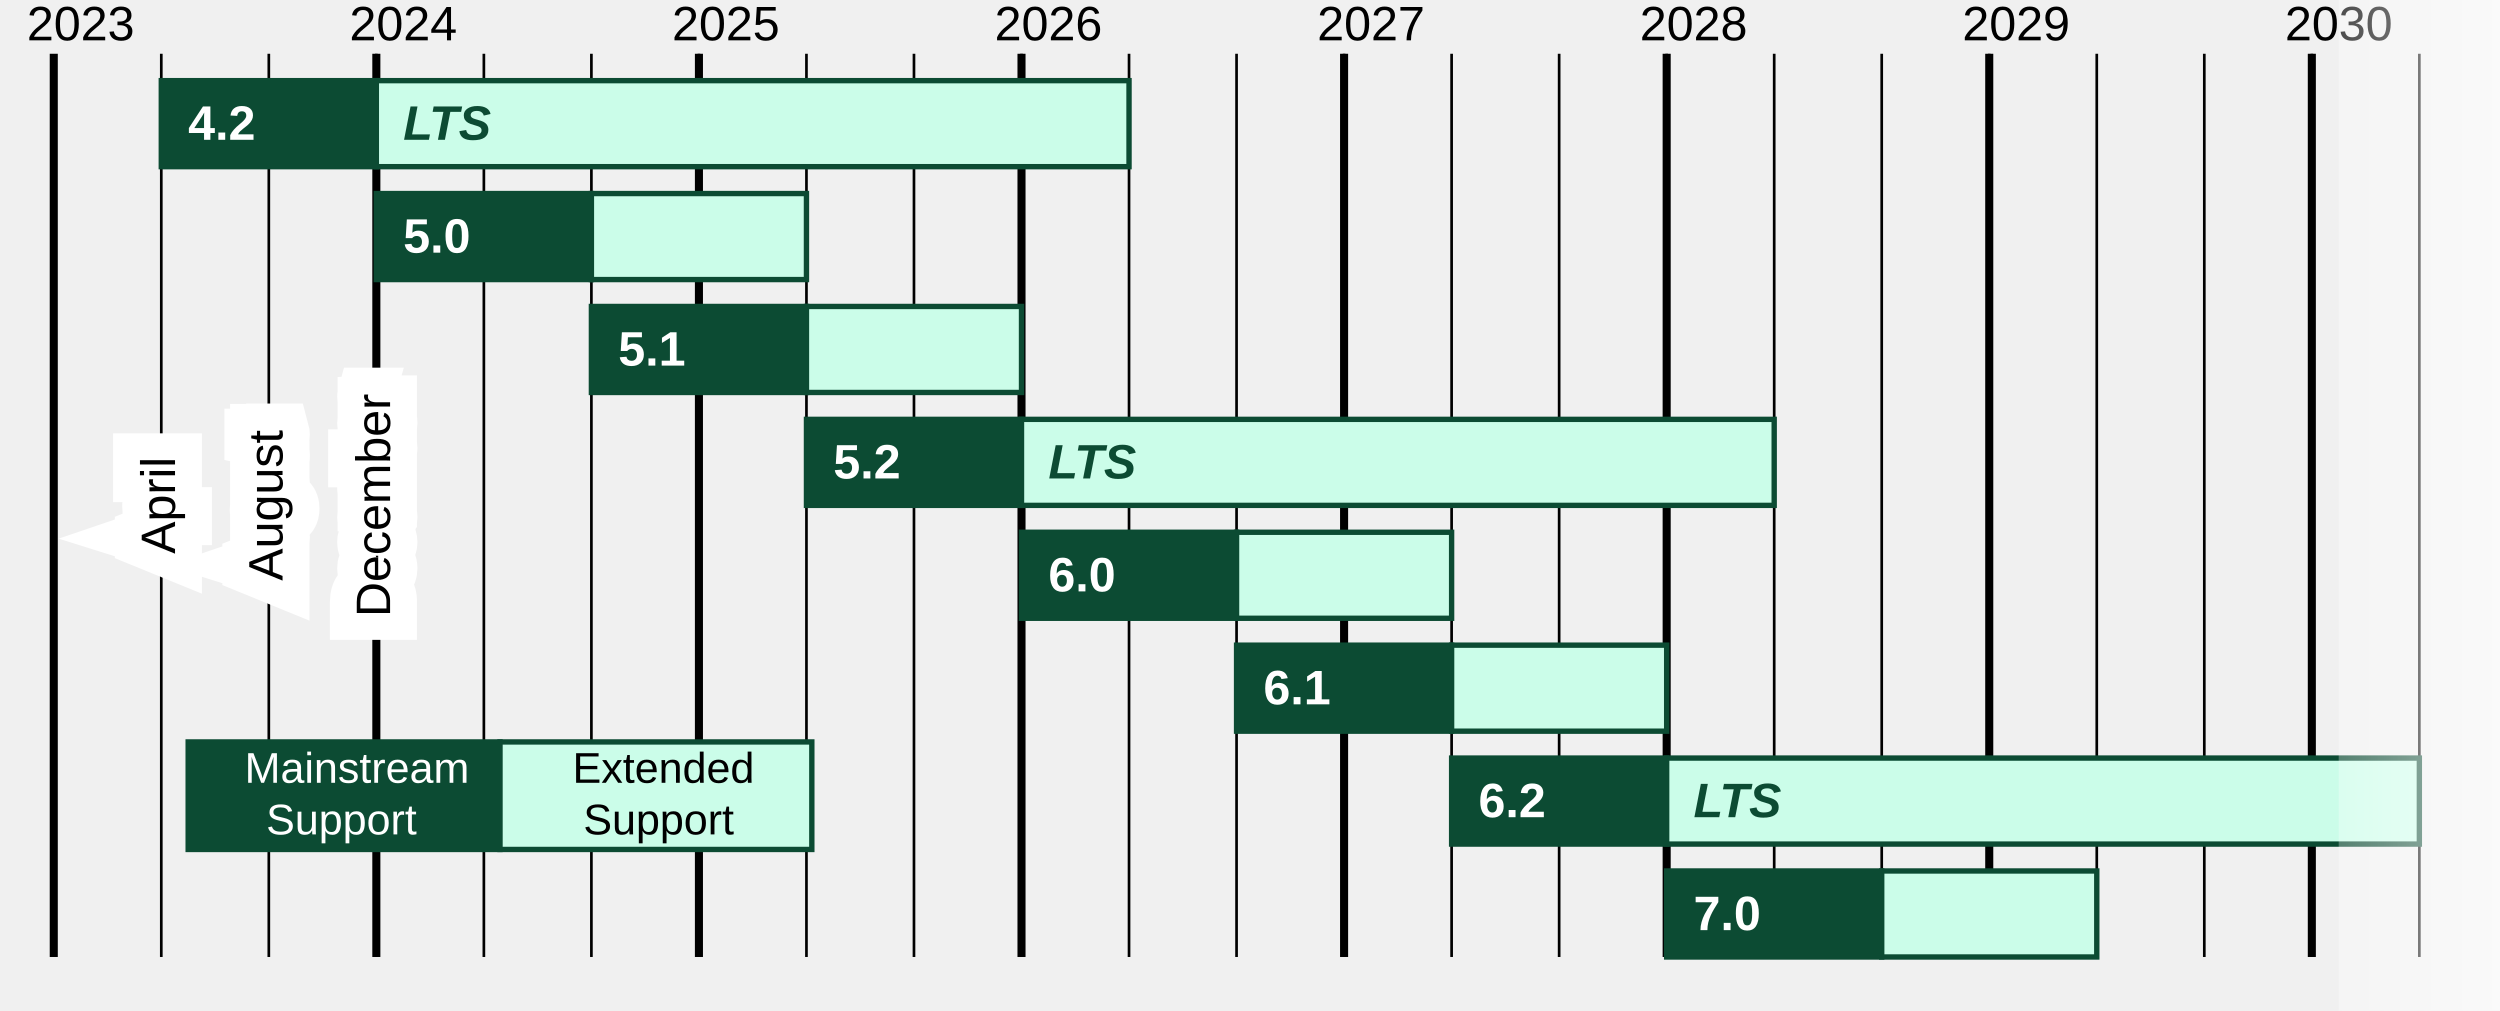
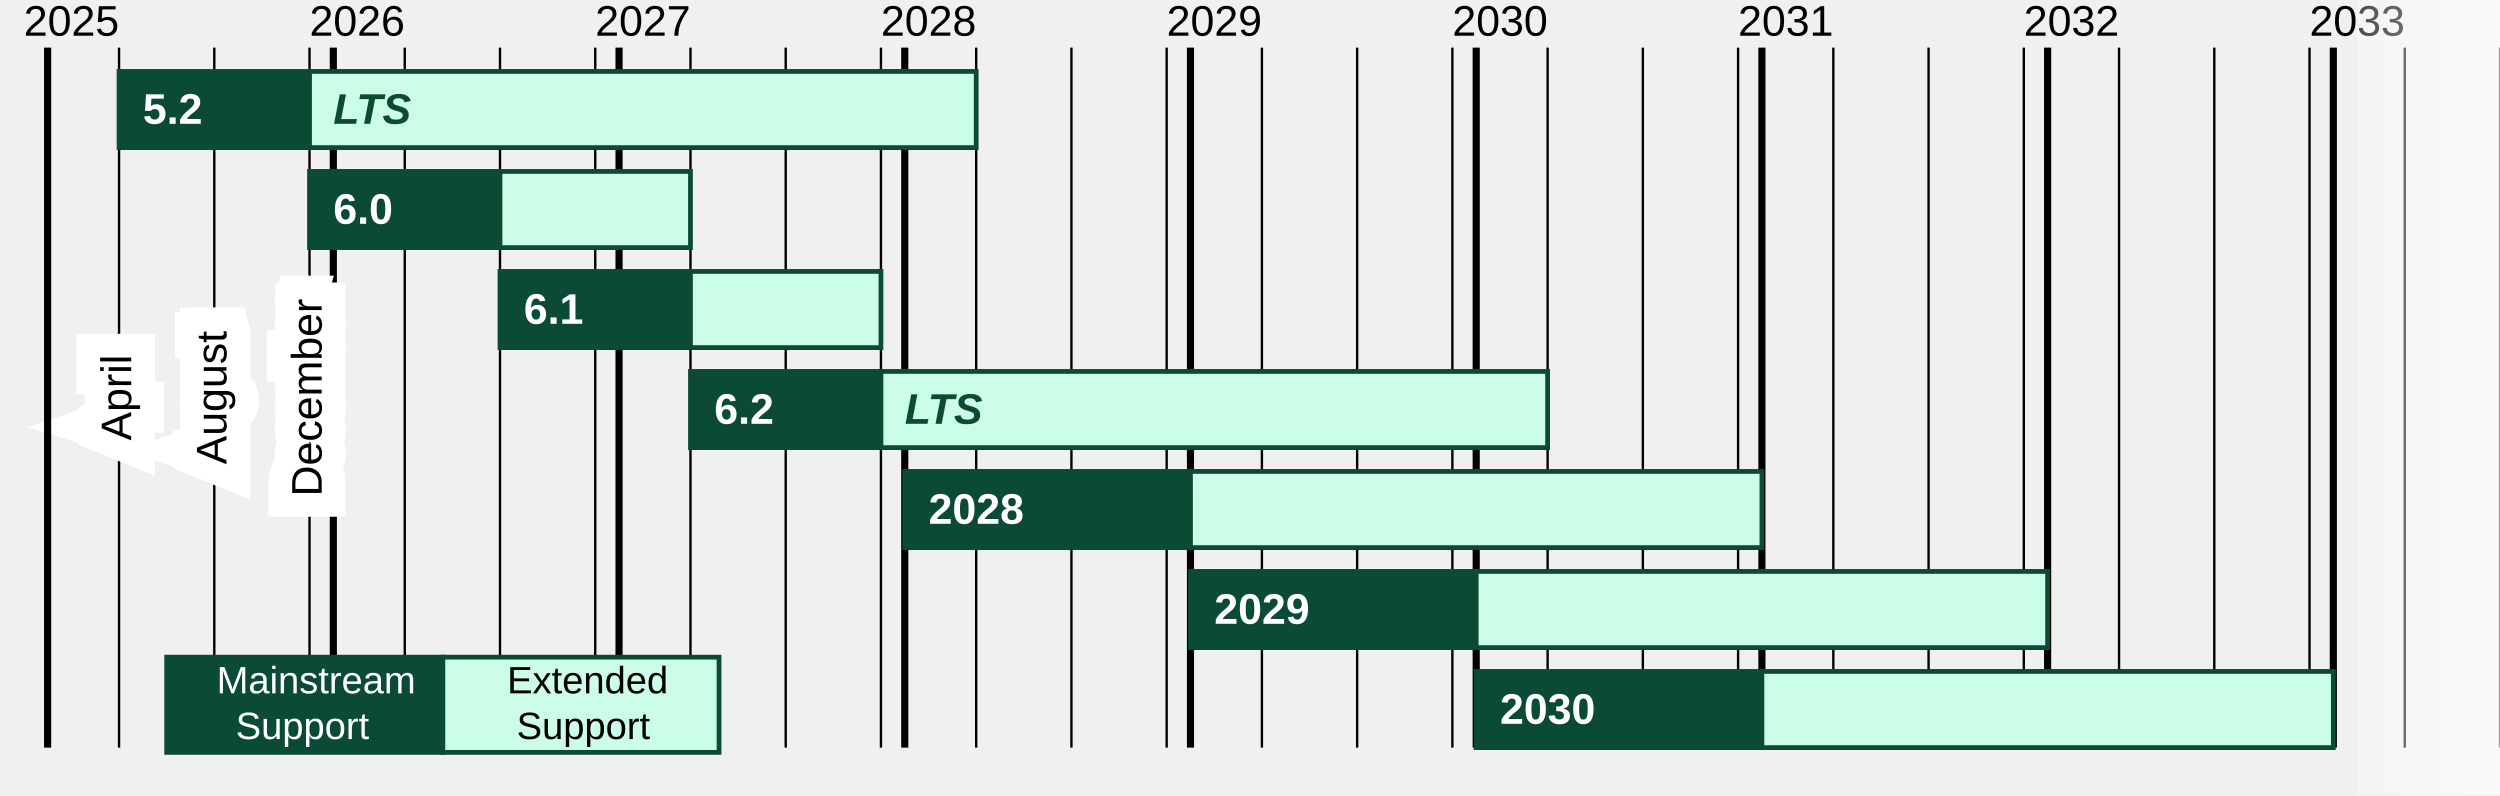
- <svg xmlns="http://www.w3.org/2000/svg" width="930" height="376" version="1.1" profile="tiny">
+ <svg xmlns="http://www.w3.org/2000/svg" width="1050" height="334" version="1.1" profile="tiny">
  <style>
        .version-text {
            font-family: 'Segoe UI', 'Arial';
            font-size: 18px;
            font-weight: bold;
            fill: #ffffff;
        }
        .lts-text {
            font-family: 'Segoe UI', 'Arial';
            font-size: 18px;
            font-weight: 600;
            font-style: italic;
            fill: #0C4B33;
        }
        .month-text {
            font-family: 'Segoe UI', 'Arial';
            font-size: 18px;
            fill: #000000;
            stroke: #ffffff;
            stroke-width: 20px;
            paint-order: stroke;
            stroke-linecap: butt;
            stroke-linejoin: miter;
        }
        .year-text{
            font-family: 'Segoe UI', 'Arial';
            font-size: 18px;
            fill: #000000;
            margin-bottom: 4px;
        }
        .release-text{
            font-family: 'Segoe UI', 'Arial';
            font-size: 16px;
        }
    </style>
  <defs>
    <linearGradient id="fade-right" x1="0%" y1="0%" x2="100%" y2="0%">
      <stop offset="0.0" stop-color="#ffffff" stop-opacity="0.3" />
      <stop offset="1.0" stop-color="#ffffff" stop-opacity="1.0" />
    </linearGradient>
  </defs>
  <rect width="100%" height="100%" fill="none" />
-   <line x1="980.0" y1="20" x2="980.0" y2="356" stroke="#000000" stroke-width="1" />
-   <line x1="940.0" y1="20" x2="940.0" y2="356" stroke="#000000" stroke-width="1" />
-   <line x1="900.0" y1="20" x2="900.0" y2="356" stroke="#000000" stroke-width="1" />
-   <line x1="860.0" y1="20" x2="860.0" y2="356" stroke="#000000" stroke-width="3" />
+   <line x1="1090.0" y1="20" x2="1090.0" y2="314" stroke="#000000" stroke-width="1" />
+   <line x1="1050.0" y1="20" x2="1050.0" y2="314" stroke="#000000" stroke-width="1" />
+   <line x1="1010.0" y1="20" x2="1010.0" y2="314" stroke="#000000" stroke-width="1" />
+   <line x1="980.0" y1="20" x2="980.0" y2="314" stroke="#000000" stroke-width="3" />
+   <text x="970.0" y="15" class="year-text">
+                 2033
+             </text>
+   <line x1="970.0" y1="20" x2="970.0" y2="314" stroke="#000000" stroke-width="1" />
+   <line x1="930.0" y1="20" x2="930.0" y2="314" stroke="#000000" stroke-width="1" />
+   <line x1="890.0" y1="20" x2="890.0" y2="314" stroke="#000000" stroke-width="1" />
+   <line x1="860.0" y1="20" x2="860.0" y2="314" stroke="#000000" stroke-width="3" />
  <text x="850.0" y="15" class="year-text">
+                 2032
+             </text>
+   <line x1="850.0" y1="20" x2="850.0" y2="314" stroke="#000000" stroke-width="1" />
+   <line x1="810.0" y1="20" x2="810.0" y2="314" stroke="#000000" stroke-width="1" />
+   <line x1="770.0" y1="20" x2="770.0" y2="314" stroke="#000000" stroke-width="1" />
+   <line x1="740.0" y1="20" x2="740.0" y2="314" stroke="#000000" stroke-width="3" />
+   <text x="730.0" y="15" class="year-text">
+                 2031
+             </text>
+   <line x1="730.0" y1="20" x2="730.0" y2="314" stroke="#000000" stroke-width="1" />
+   <line x1="690.0" y1="20" x2="690.0" y2="314" stroke="#000000" stroke-width="1" />
+   <line x1="650.0" y1="20" x2="650.0" y2="314" stroke="#000000" stroke-width="1" />
+   <line x1="620.0" y1="20" x2="620.0" y2="314" stroke="#000000" stroke-width="3" />
+   <text x="610.0" y="15" class="year-text">
                2030
            </text>
-   <line x1="860.0" y1="20" x2="860.0" y2="356" stroke="#000000" stroke-width="1" />
-   <line x1="820.0" y1="20" x2="820.0" y2="356" stroke="#000000" stroke-width="1" />
-   <line x1="780.0" y1="20" x2="780.0" y2="356" stroke="#000000" stroke-width="1" />
-   <line x1="740.0" y1="20" x2="740.0" y2="356" stroke="#000000" stroke-width="3" />
-   <text x="730.0" y="15" class="year-text">
+   <line x1="610.0" y1="20" x2="610.0" y2="314" stroke="#000000" stroke-width="1" />
+   <line x1="570.0" y1="20" x2="570.0" y2="314" stroke="#000000" stroke-width="1" />
+   <line x1="530.0" y1="20" x2="530.0" y2="314" stroke="#000000" stroke-width="1" />
+   <line x1="500.0" y1="20" x2="500.0" y2="314" stroke="#000000" stroke-width="3" />
+   <text x="490.0" y="15" class="year-text">
                2029
            </text>
-   <line x1="740.0" y1="20" x2="740.0" y2="356" stroke="#000000" stroke-width="1" />
-   <line x1="700.0" y1="20" x2="700.0" y2="356" stroke="#000000" stroke-width="1" />
-   <line x1="660.0" y1="20" x2="660.0" y2="356" stroke="#000000" stroke-width="1" />
-   <line x1="620.0" y1="20" x2="620.0" y2="356" stroke="#000000" stroke-width="3" />
-   <text x="610.0" y="15" class="year-text">
+   <line x1="490.0" y1="20" x2="490.0" y2="314" stroke="#000000" stroke-width="1" />
+   <line x1="450.0" y1="20" x2="450.0" y2="314" stroke="#000000" stroke-width="1" />
+   <line x1="410.0" y1="20" x2="410.0" y2="314" stroke="#000000" stroke-width="1" />
+   <line x1="380.0" y1="20" x2="380.0" y2="314" stroke="#000000" stroke-width="3" />
+   <text x="370.0" y="15" class="year-text">
                2028
            </text>
-   <line x1="620.0" y1="20" x2="620.0" y2="356" stroke="#000000" stroke-width="1" />
-   <line x1="580.0" y1="20" x2="580.0" y2="356" stroke="#000000" stroke-width="1" />
-   <line x1="540.0" y1="20" x2="540.0" y2="356" stroke="#000000" stroke-width="1" />
-   <line x1="500.0" y1="20" x2="500.0" y2="356" stroke="#000000" stroke-width="3" />
-   <text x="490.0" y="15" class="year-text">
+   <line x1="370.0" y1="20" x2="370.0" y2="314" stroke="#000000" stroke-width="1" />
+   <line x1="330.0" y1="20" x2="330.0" y2="314" stroke="#000000" stroke-width="1" />
+   <line x1="290.0" y1="20" x2="290.0" y2="314" stroke="#000000" stroke-width="1" />
+   <line x1="260.0" y1="20" x2="260.0" y2="314" stroke="#000000" stroke-width="3" />
+   <text x="250.0" y="15" class="year-text">
                2027
            </text>
-   <line x1="500.0" y1="20" x2="500.0" y2="356" stroke="#000000" stroke-width="1" />
-   <line x1="460.0" y1="20" x2="460.0" y2="356" stroke="#000000" stroke-width="1" />
-   <line x1="420.0" y1="20" x2="420.0" y2="356" stroke="#000000" stroke-width="1" />
-   <line x1="380.0" y1="20" x2="380.0" y2="356" stroke="#000000" stroke-width="3" />
-   <text x="370.0" y="15" class="year-text">
+   <line x1="250.0" y1="20" x2="250.0" y2="314" stroke="#000000" stroke-width="1" />
+   <line x1="210.0" y1="20" x2="210.0" y2="314" stroke="#000000" stroke-width="1" />
+   <line x1="170.0" y1="20" x2="170.0" y2="314" stroke="#000000" stroke-width="1" />
+   <line x1="140.0" y1="20" x2="140.0" y2="314" stroke="#000000" stroke-width="3" />
+   <text x="130.0" y="15" class="year-text">
                2026
            </text>
-   <line x1="380.0" y1="20" x2="380.0" y2="356" stroke="#000000" stroke-width="1" />
-   <line x1="340.0" y1="20" x2="340.0" y2="356" stroke="#000000" stroke-width="1" />
-   <line x1="300.0" y1="20" x2="300.0" y2="356" stroke="#000000" stroke-width="1" />
-   <line x1="260.0" y1="20" x2="260.0" y2="356" stroke="#000000" stroke-width="3" />
-   <text x="250.0" y="15" class="year-text">
+   <line x1="130.0" y1="20" x2="130.0" y2="314" stroke="#000000" stroke-width="1" />
+   <text x="124.0" y="173.0" transform="rotate(-90, 124.0, 167.0)" class="month-text" text-anchor="middle" dominant-baseline="middle">
+                 December
+             </text>
+   <line x1="90.0" y1="20" x2="90.0" y2="314" stroke="#000000" stroke-width="1" />
+   <text x="84.0" y="173.0" transform="rotate(-90, 84.0, 167.0)" class="month-text" text-anchor="middle" dominant-baseline="middle">
+                 August
+             </text>
+   <line x1="50.0" y1="20" x2="50.0" y2="314" stroke="#000000" stroke-width="1" />
+   <text x="44.0" y="173.0" transform="rotate(-90, 44.0, 167.0)" class="month-text" text-anchor="middle" dominant-baseline="middle">
+                 April
+             </text>
+   <line x1="20.0" y1="20" x2="20.0" y2="314" stroke="#000000" stroke-width="3" />
+   <text x="10.0" y="15" class="year-text">
                2025
            </text>
-   <line x1="260.0" y1="20" x2="260.0" y2="356" stroke="#000000" stroke-width="1" />
-   <line x1="220.0" y1="20" x2="220.0" y2="356" stroke="#000000" stroke-width="1" />
-   <line x1="180.0" y1="20" x2="180.0" y2="356" stroke="#000000" stroke-width="1" />
-   <line x1="140.0" y1="20" x2="140.0" y2="356" stroke="#000000" stroke-width="3" />
-   <text x="130.0" y="15" class="year-text">
-                 2024
-             </text>
-   <line x1="140.0" y1="20" x2="140.0" y2="356" stroke="#000000" stroke-width="1" />
-   <text x="134.0" y="194.0" transform="rotate(-90, 134.0, 188.0)" class="month-text" text-anchor="middle" dominant-baseline="middle">
-                 December
-             </text>
-   <line x1="100.0" y1="20" x2="100.0" y2="356" stroke="#000000" stroke-width="1" />
-   <text x="94.0" y="194.0" transform="rotate(-90, 94.0, 188.0)" class="month-text" text-anchor="middle" dominant-baseline="middle">
-                 August
-             </text>
-   <line x1="60.0" y1="20" x2="60.0" y2="356" stroke="#000000" stroke-width="1" />
-   <text x="54.0" y="194.0" transform="rotate(-90, 54.0, 188.0)" class="month-text" text-anchor="middle" dominant-baseline="middle">
-                 April
-             </text>
-   <line x1="20.0" y1="20" x2="20.0" y2="356" stroke="#000000" stroke-width="3" />
-   <text x="10.0" y="15" class="year-text">
-                 2023
-             </text>
-   <rect x="60.0" y="30" width="80.0" height="32" fill="#0C4B33" stroke="#0C4B33" stroke-width="2" />
-   <rect x="140.0" y="30" width="280.0" height="32" fill="#CBFDE9" stroke="#0C4B33" stroke-width="2" />
-   <text x="70.0" y="52.0" class="version-text">
-             4.2
+   <rect x="50.0" y="30" width="80.0" height="32" fill="#0C4B33" stroke="#0C4B33" stroke-width="2" />
+   <rect x="130.0" y="30" width="280.0" height="32" fill="#CBFDE9" stroke="#0C4B33" stroke-width="2" />
+   <text x="60.0" y="52.0" class="version-text">
+             5.2
        </text>
-   <text x="150.0" y="52.0" class="lts-text">
+   <text x="140.0" y="52.0" class="lts-text">
                LTS
            </text>
-   <rect x="140.0" y="72" width="80.0" height="32" fill="#0C4B33" stroke="#0C4B33" stroke-width="2" />
-   <rect x="220.0" y="72" width="80.0" height="32" fill="#CBFDE9" stroke="#0C4B33" stroke-width="2" />
-   <text x="150.0" y="94.0" class="version-text">
-             5.0
+   <rect x="130.0" y="72" width="80.0" height="32" fill="#0C4B33" stroke="#0C4B33" stroke-width="2" />
+   <rect x="210.0" y="72" width="80.0" height="32" fill="#CBFDE9" stroke="#0C4B33" stroke-width="2" />
+   <text x="140.0" y="94.0" class="version-text">
+             6.0
        </text>
-   <rect x="220.0" y="114" width="80.0" height="32" fill="#0C4B33" stroke="#0C4B33" stroke-width="2" />
-   <rect x="300.0" y="114" width="80.0" height="32" fill="#CBFDE9" stroke="#0C4B33" stroke-width="2" />
-   <text x="230.0" y="136.0" class="version-text">
-             5.1
+   <rect x="210.0" y="114" width="80.0" height="32" fill="#0C4B33" stroke="#0C4B33" stroke-width="2" />
+   <rect x="290.0" y="114" width="80.0" height="32" fill="#CBFDE9" stroke="#0C4B33" stroke-width="2" />
+   <text x="220.0" y="136.0" class="version-text">
+             6.1
        </text>
-   <rect x="300.0" y="156" width="80.0" height="32" fill="#0C4B33" stroke="#0C4B33" stroke-width="2" />
-   <rect x="380.0" y="156" width="280.0" height="32" fill="#CBFDE9" stroke="#0C4B33" stroke-width="2" />
-   <text x="310.0" y="178.0" class="version-text">
-             5.2
+   <rect x="290.0" y="156" width="80.0" height="32" fill="#0C4B33" stroke="#0C4B33" stroke-width="2" />
+   <rect x="370.0" y="156" width="280.0" height="32" fill="#CBFDE9" stroke="#0C4B33" stroke-width="2" />
+   <text x="300.0" y="178.0" class="version-text">
+             6.2
        </text>
-   <text x="390.0" y="178.0" class="lts-text">
+   <text x="380.0" y="178.0" class="lts-text">
                LTS
            </text>
-   <rect x="380.0" y="198" width="80.0" height="32" fill="#0C4B33" stroke="#0C4B33" stroke-width="2" />
-   <rect x="460.0" y="198" width="80.0" height="32" fill="#CBFDE9" stroke="#0C4B33" stroke-width="2" />
+   <rect x="380.0" y="198" width="120.0" height="32" fill="#0C4B33" stroke="#0C4B33" stroke-width="2" />
+   <rect x="500.0" y="198" width="240.0" height="32" fill="#CBFDE9" stroke="#0C4B33" stroke-width="2" />
  <text x="390.0" y="220.0" class="version-text">
-             6.0
+             2028
        </text>
-   <rect x="460.0" y="240" width="80.0" height="32" fill="#0C4B33" stroke="#0C4B33" stroke-width="2" />
-   <rect x="540.0" y="240" width="80.0" height="32" fill="#CBFDE9" stroke="#0C4B33" stroke-width="2" />
-   <text x="470.0" y="262.0" class="version-text">
-             6.1
+   <rect x="500.0" y="240" width="120.0" height="32" fill="#0C4B33" stroke="#0C4B33" stroke-width="2" />
+   <rect x="620.0" y="240" width="240.0" height="32" fill="#CBFDE9" stroke="#0C4B33" stroke-width="2" />
+   <text x="510.0" y="262.0" class="version-text">
+             2029
        </text>
-   <rect x="540.0" y="282" width="80.0" height="32" fill="#0C4B33" stroke="#0C4B33" stroke-width="2" />
-   <rect x="620.0" y="282" width="280.0" height="32" fill="#CBFDE9" stroke="#0C4B33" stroke-width="2" />
-   <text x="550.0" y="304.0" class="version-text">
-             6.2
-         </text>
-   <text x="630.0" y="304.0" class="lts-text">
-                 LTS
-             </text>
-   <rect x="620.0" y="324" width="80.0" height="32" fill="#0C4B33" stroke="#0C4B33" stroke-width="2" />
-   <rect x="700.0" y="324" width="80.0" height="32" fill="#CBFDE9" stroke="#0C4B33" stroke-width="2" />
-   <text x="630.0" y="346.0" class="version-text">
-             7.0
+   <rect x="620.0" y="282" width="120.0" height="32" fill="#0C4B33" stroke="#0C4B33" stroke-width="2" />
+   <rect x="740.0" y="282" width="240.0" height="32" fill="#CBFDE9" stroke="#0C4B33" stroke-width="2" />
+   <text x="630.0" y="304.0" class="version-text">
+             2030
        </text>
  <rect x="70" y="276" width="116" height="40" fill="#0C4B33" stroke="#0C4B33" stroke-width="2" />
  <text y="296" fill="#ffffff" class="release-text">
    <tspan x="91" dy="-0.3em">
                Mainstream
            </tspan>
    <tspan x="99" dy="1.2em">
                Support
            </tspan>
  </text>
  <rect x="186" y="276" width="116" height="40" fill="#CBFDE9" stroke="#0C4B33" stroke-width="2" />
  <text y="296" fill="#000000" class="release-text">
    <tspan x="213" dy="-0.3em">
                Extended
            </tspan>
    <tspan x="217" dy="1.2em">
                Support
            </tspan>
  </text>
-   <rect x="870" y="0" width="120" height="100%" fill="url(#fade-right)" />
+   <rect x="990" y="0" width="120" height="100%" fill="url(#fade-right)" />
</svg>
